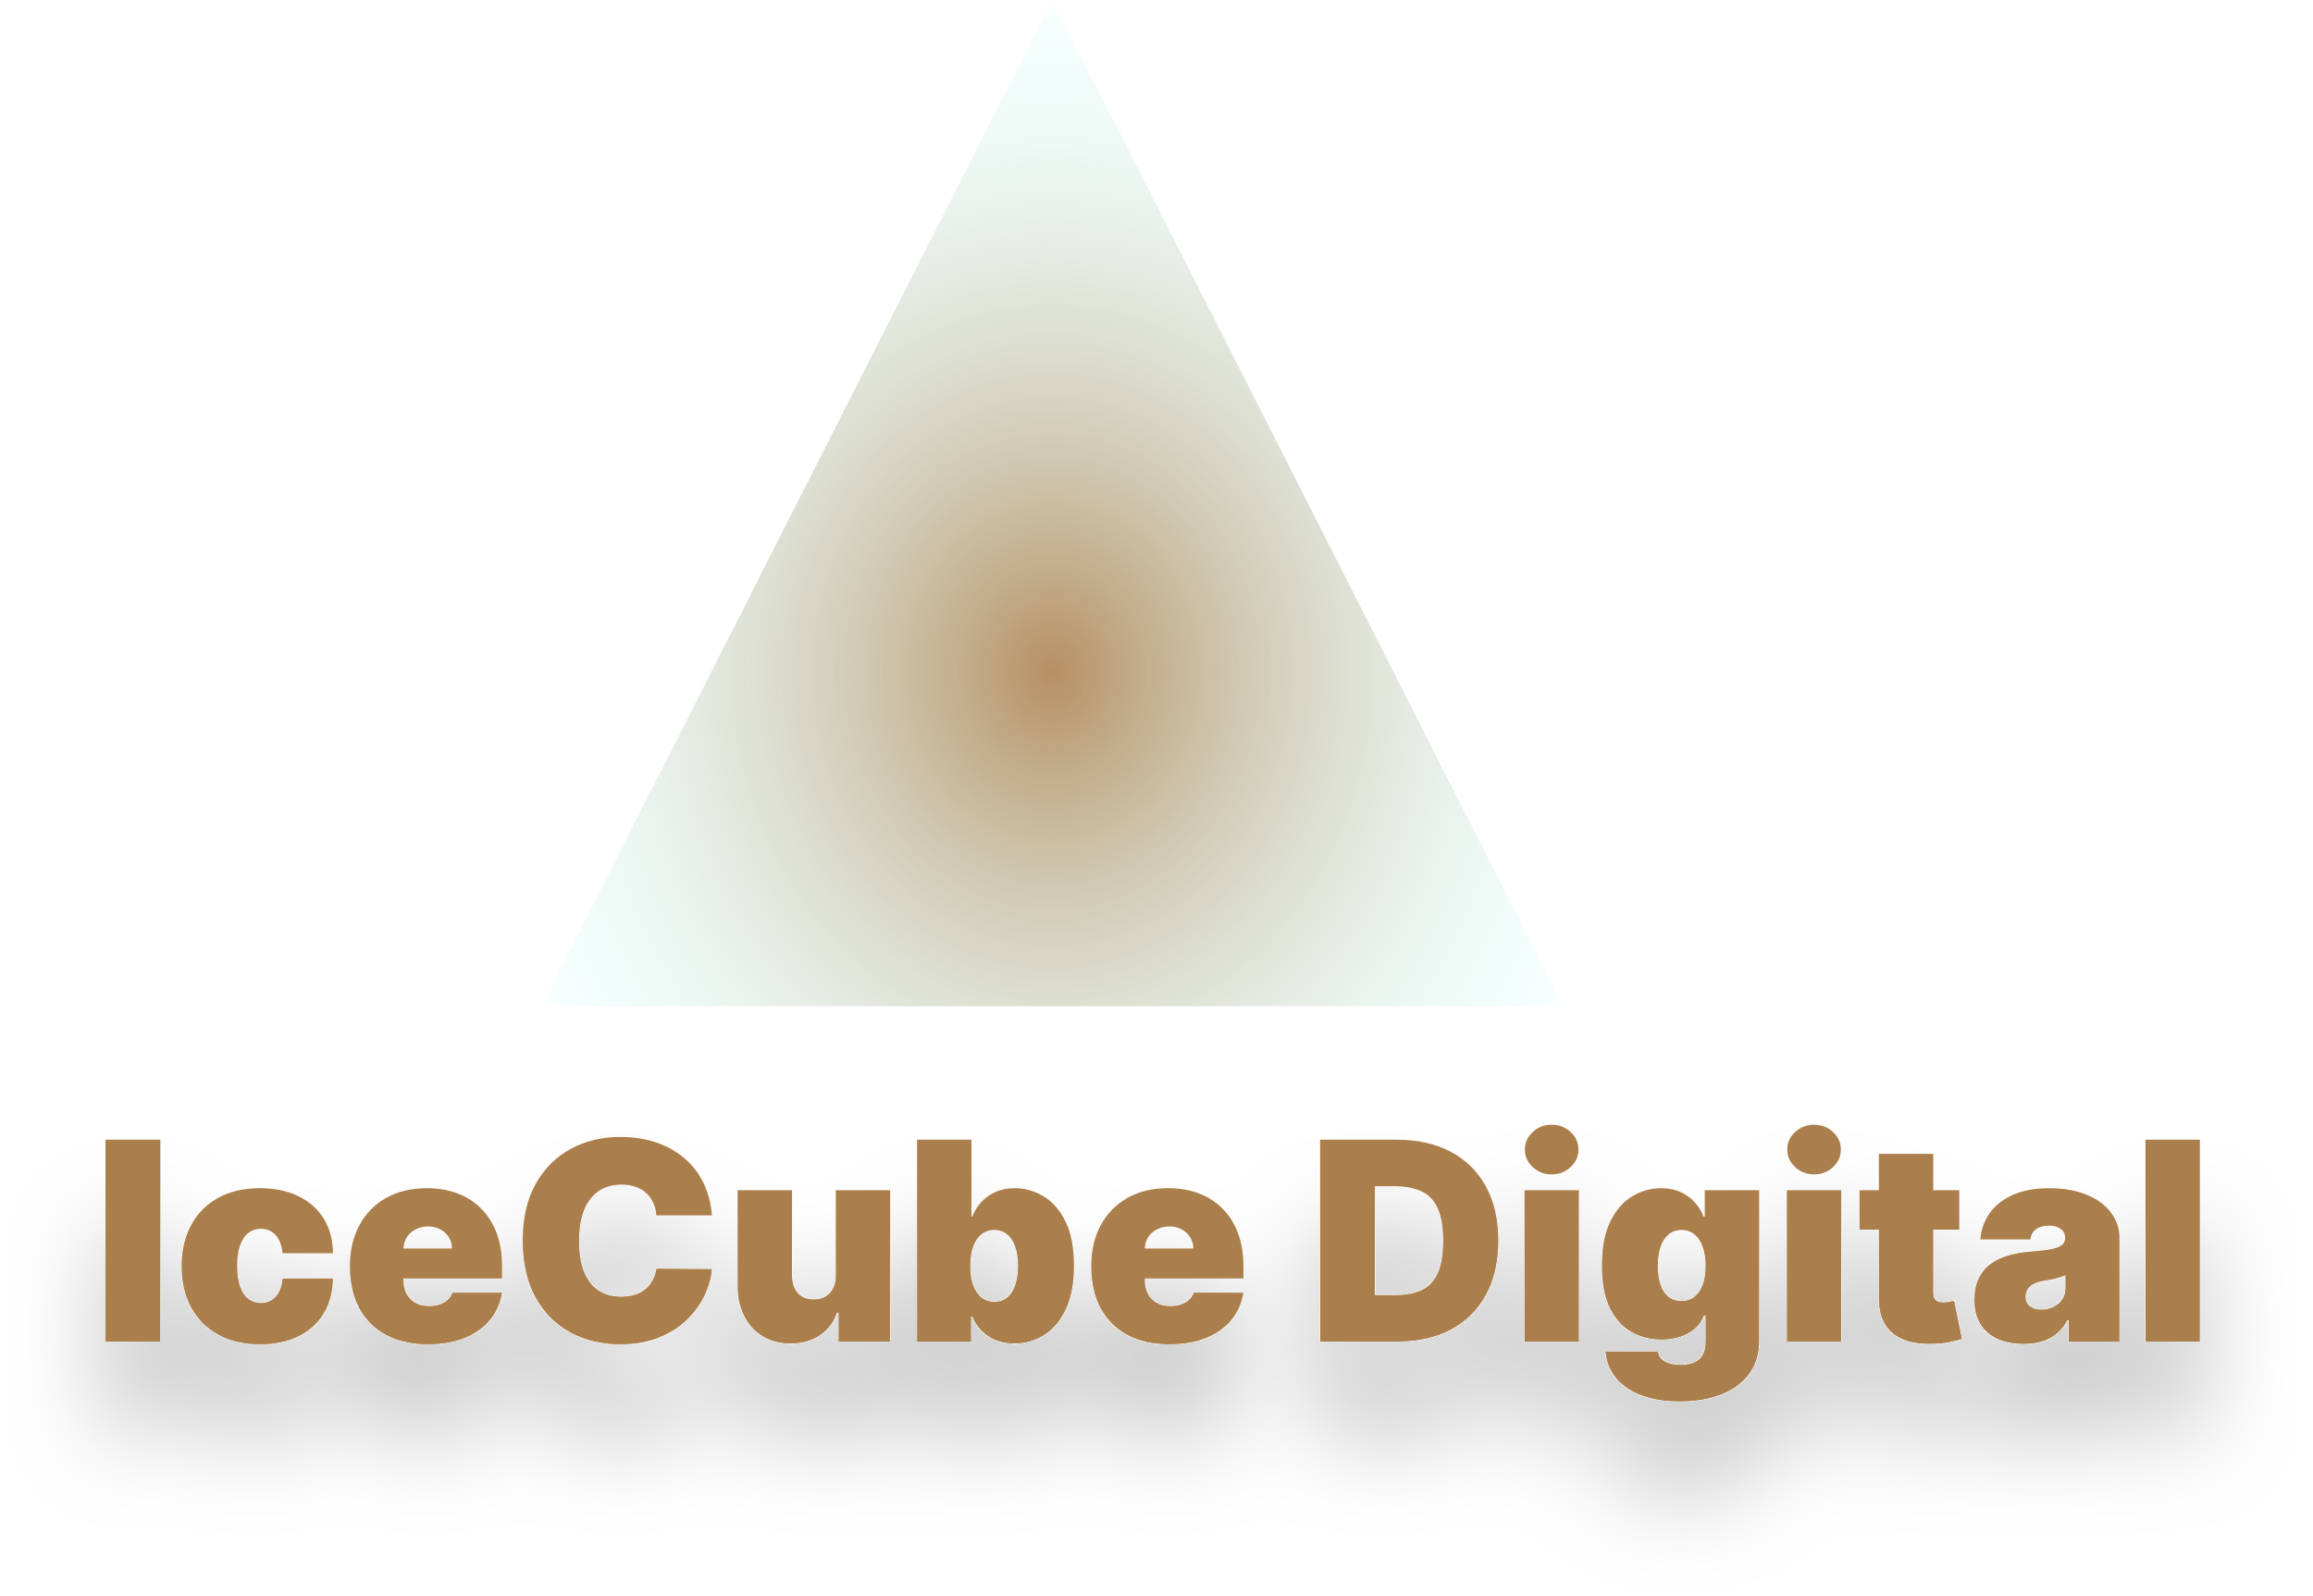
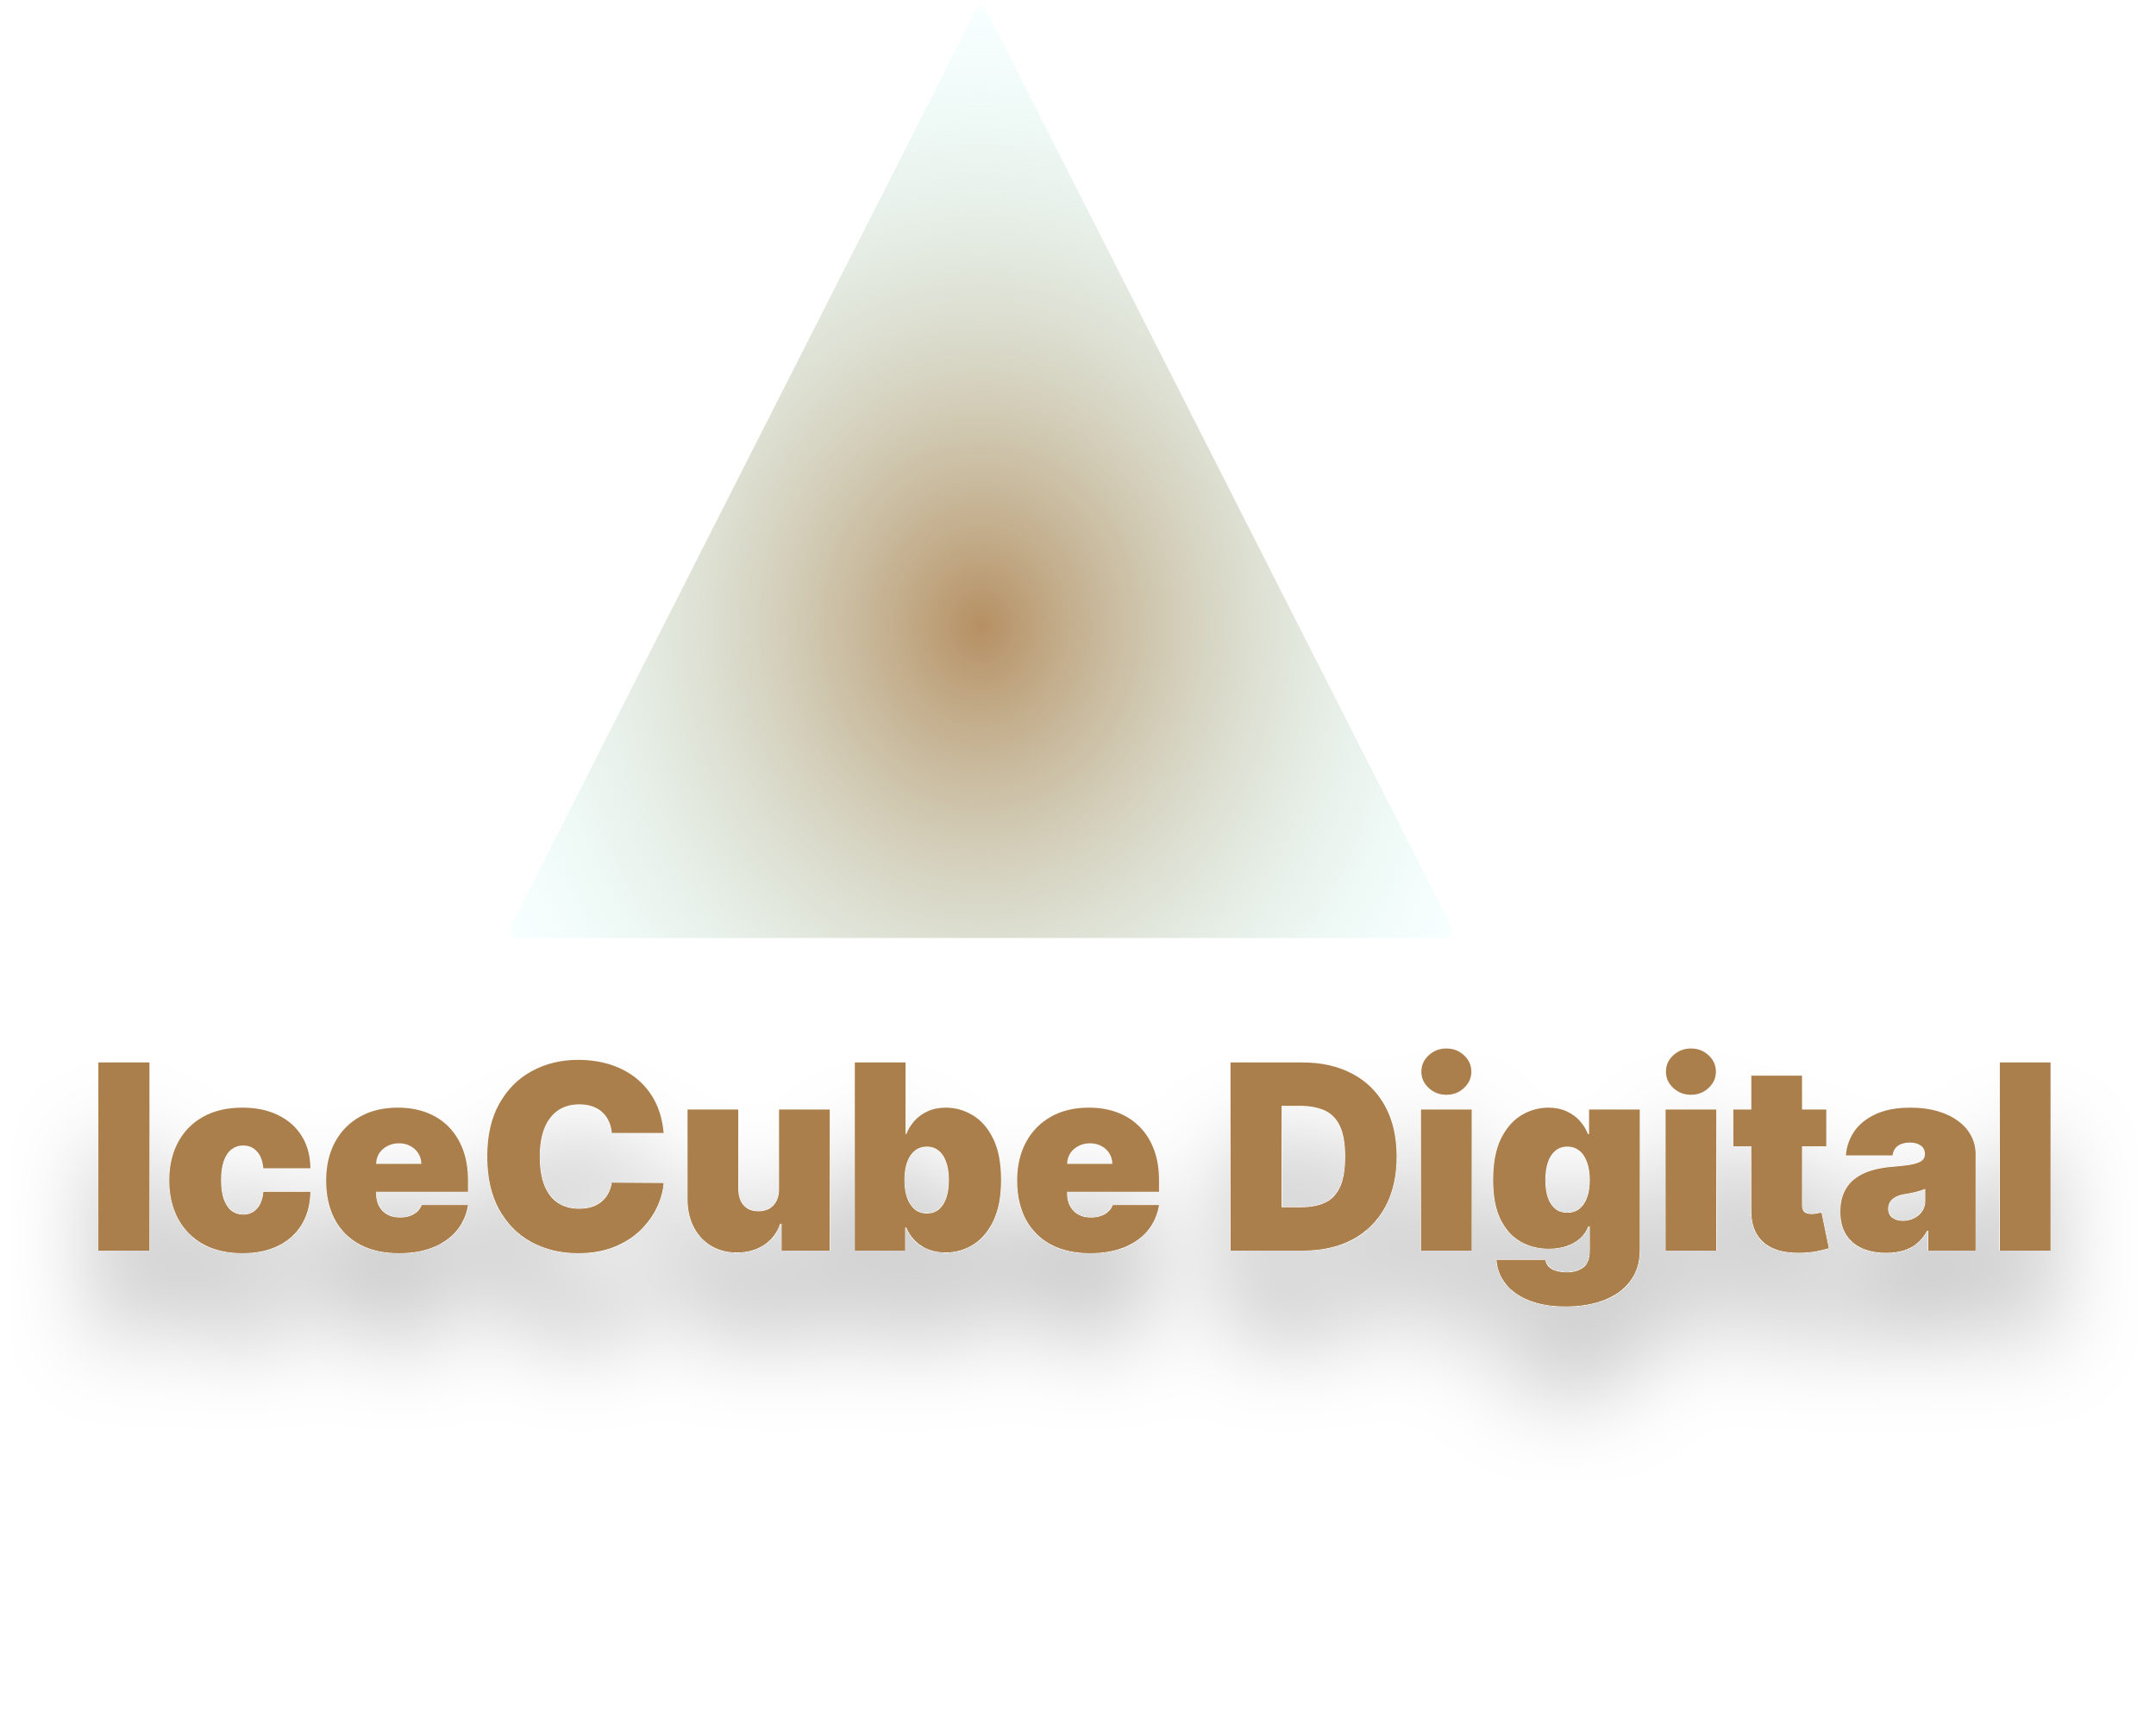
- <svg xmlns="http://www.w3.org/2000/svg" width="100" height="69" viewBox="0 0 100 69" fill="none">
+ <svg xmlns="http://www.w3.org/2000/svg" width="100" height="80" viewBox="0 0 100 80" fill="none">
  <g filter="url(#filter0_d_0_1)">
    <path d="M6.932 49.273V58H4.562V49.273H6.932ZM11.242 58.119C10.532 58.119 9.924 57.979 9.418 57.697C8.913 57.413 8.525 57.019 8.255 56.513C7.985 56.004 7.85 55.415 7.85 54.744C7.85 54.074 7.985 53.486 8.255 52.98C8.525 52.472 8.913 52.077 9.418 51.795C9.924 51.511 10.532 51.369 11.242 51.369C11.884 51.369 12.44 51.486 12.908 51.719C13.38 51.949 13.745 52.276 14.004 52.699C14.262 53.119 14.393 53.614 14.396 54.182H12.214C12.182 53.838 12.083 53.577 11.915 53.398C11.751 53.216 11.538 53.125 11.276 53.125C11.072 53.125 10.893 53.185 10.739 53.304C10.586 53.42 10.467 53.598 10.381 53.837C10.296 54.072 10.254 54.369 10.254 54.727C10.254 55.085 10.296 55.383 10.381 55.622C10.467 55.858 10.586 56.035 10.739 56.155C10.893 56.271 11.072 56.33 11.276 56.33C11.45 56.33 11.603 56.29 11.736 56.21C11.87 56.128 11.978 56.008 12.06 55.852C12.146 55.693 12.197 55.5 12.214 55.273H14.396C14.387 55.849 14.255 56.352 13.999 56.781C13.744 57.207 13.381 57.537 12.913 57.77C12.447 58.003 11.89 58.119 11.242 58.119ZM18.503 58.119C17.804 58.119 17.201 57.986 16.696 57.719C16.193 57.449 15.805 57.062 15.532 56.56C15.262 56.054 15.127 55.449 15.127 54.744C15.127 54.068 15.264 53.477 15.537 52.972C15.809 52.466 16.194 52.072 16.691 51.791C17.189 51.51 17.775 51.369 18.451 51.369C18.946 51.369 19.393 51.446 19.794 51.599C20.194 51.753 20.537 51.976 20.821 52.269C21.105 52.558 21.323 52.91 21.477 53.325C21.63 53.74 21.707 54.207 21.707 54.727V55.273H15.86V53.977H19.542C19.539 53.79 19.491 53.625 19.397 53.483C19.306 53.338 19.183 53.226 19.027 53.146C18.873 53.064 18.698 53.023 18.503 53.023C18.312 53.023 18.137 53.064 17.978 53.146C17.819 53.226 17.691 53.337 17.595 53.479C17.501 53.621 17.451 53.787 17.446 53.977V55.375C17.446 55.585 17.49 55.773 17.578 55.938C17.666 56.102 17.792 56.231 17.957 56.325C18.122 56.419 18.321 56.466 18.554 56.466C18.716 56.466 18.863 56.443 18.997 56.398C19.133 56.352 19.25 56.287 19.346 56.202C19.443 56.114 19.514 56.008 19.559 55.886H21.707C21.633 56.341 21.459 56.736 21.183 57.071C20.907 57.403 20.542 57.662 20.088 57.847C19.636 58.028 19.108 58.119 18.503 58.119ZM30.78 52.545H28.377C28.36 52.347 28.315 52.166 28.241 52.004C28.17 51.842 28.07 51.703 27.942 51.587C27.817 51.467 27.666 51.376 27.486 51.314C27.308 51.249 27.104 51.216 26.877 51.216C26.479 51.216 26.143 51.312 25.867 51.506C25.595 51.699 25.387 51.976 25.245 52.337C25.106 52.697 25.036 53.131 25.036 53.636C25.036 54.17 25.107 54.618 25.249 54.979C25.394 55.337 25.603 55.606 25.876 55.788C26.148 55.967 26.477 56.057 26.86 56.057C27.079 56.057 27.275 56.03 27.448 55.976C27.621 55.919 27.772 55.838 27.9 55.733C28.028 55.628 28.131 55.501 28.211 55.354C28.293 55.203 28.349 55.034 28.377 54.847L30.78 54.864C30.752 55.233 30.648 55.609 30.47 55.993C30.291 56.374 30.036 56.726 29.707 57.05C29.38 57.371 28.975 57.629 28.492 57.825C28.009 58.021 27.448 58.119 26.809 58.119C26.008 58.119 25.289 57.947 24.653 57.604C24.019 57.26 23.518 56.754 23.148 56.087C22.782 55.419 22.599 54.602 22.599 53.636C22.599 52.665 22.786 51.847 23.161 51.182C23.536 50.514 24.042 50.01 24.678 49.669C25.315 49.325 26.025 49.153 26.809 49.153C27.36 49.153 27.867 49.229 28.33 49.379C28.793 49.53 29.2 49.75 29.549 50.04C29.898 50.327 30.18 50.68 30.393 51.101C30.606 51.521 30.735 52.003 30.78 52.545ZM36.134 55.136V51.455H38.486V58H36.253V56.756H36.185C36.043 57.173 35.794 57.5 35.439 57.736C35.084 57.969 34.662 58.085 34.174 58.085C33.716 58.085 33.316 57.98 32.972 57.77C32.631 57.56 32.365 57.27 32.175 56.901C31.988 56.531 31.892 56.108 31.89 55.631V51.455H34.242V55.136C34.245 55.46 34.327 55.715 34.489 55.899C34.654 56.084 34.884 56.176 35.179 56.176C35.375 56.176 35.544 56.135 35.686 56.053C35.831 55.967 35.942 55.848 36.019 55.695C36.098 55.538 36.137 55.352 36.134 55.136ZM39.648 58V49.273H42.001V52.597H42.035C42.12 52.375 42.245 52.172 42.41 51.987C42.575 51.8 42.779 51.651 43.023 51.54C43.268 51.426 43.552 51.369 43.876 51.369C44.307 51.369 44.718 51.484 45.107 51.715C45.499 51.945 45.818 52.307 46.062 52.801C46.309 53.295 46.432 53.938 46.432 54.727C46.432 55.483 46.315 56.109 46.079 56.606C45.846 57.104 45.533 57.474 45.141 57.719C44.752 57.963 44.325 58.085 43.859 58.085C43.552 58.085 43.278 58.035 43.036 57.936C42.798 57.834 42.593 57.696 42.423 57.523C42.255 57.347 42.126 57.148 42.035 56.926H41.984V58H39.648ZM41.95 54.727C41.95 55.045 41.991 55.321 42.073 55.554C42.158 55.784 42.278 55.963 42.431 56.091C42.587 56.216 42.773 56.278 42.989 56.278C43.205 56.278 43.389 56.217 43.539 56.095C43.693 55.97 43.809 55.793 43.889 55.562C43.971 55.33 44.012 55.051 44.012 54.727C44.012 54.403 43.971 54.126 43.889 53.896C43.809 53.663 43.693 53.486 43.539 53.364C43.389 53.239 43.205 53.176 42.989 53.176C42.773 53.176 42.587 53.239 42.431 53.364C42.278 53.486 42.158 53.663 42.073 53.896C41.991 54.126 41.95 54.403 41.95 54.727ZM50.553 58.119C49.854 58.119 49.252 57.986 48.746 57.719C48.244 57.449 47.856 57.062 47.583 56.56C47.313 56.054 47.178 55.449 47.178 54.744C47.178 54.068 47.315 53.477 47.587 52.972C47.86 52.466 48.245 52.072 48.742 51.791C49.239 51.51 49.826 51.369 50.502 51.369C50.996 51.369 51.444 51.446 51.844 51.599C52.245 51.753 52.587 51.976 52.871 52.269C53.156 52.558 53.374 52.91 53.528 53.325C53.681 53.74 53.758 54.207 53.758 54.727V55.273H47.911V53.977H51.593C51.59 53.79 51.542 53.625 51.448 53.483C51.357 53.338 51.234 53.226 51.077 53.146C50.924 53.064 50.749 53.023 50.553 53.023C50.363 53.023 50.188 53.064 50.029 53.146C49.87 53.226 49.742 53.337 49.646 53.479C49.552 53.621 49.502 53.787 49.496 53.977V55.375C49.496 55.585 49.541 55.773 49.629 55.938C49.717 56.102 49.843 56.231 50.008 56.325C50.173 56.419 50.371 56.466 50.604 56.466C50.766 56.466 50.914 56.443 51.048 56.398C51.184 56.352 51.3 56.287 51.397 56.202C51.494 56.114 51.565 56.008 51.61 55.886H53.758C53.684 56.341 53.509 56.736 53.234 57.071C52.958 57.403 52.593 57.662 52.139 57.847C51.687 58.028 51.158 58.119 50.553 58.119ZM60.432 58H57.074V49.273H60.398C61.296 49.273 62.071 49.447 62.725 49.797C63.381 50.144 63.887 50.644 64.242 51.297C64.6 51.947 64.779 52.727 64.779 53.636C64.779 54.545 64.601 55.327 64.246 55.98C63.891 56.631 63.388 57.131 62.738 57.48C62.087 57.827 61.319 58 60.432 58ZM59.444 55.989H60.347C60.779 55.989 61.147 55.919 61.451 55.78C61.758 55.641 61.99 55.401 62.15 55.06C62.311 54.719 62.392 54.244 62.392 53.636C62.392 53.028 62.31 52.554 62.145 52.213C61.983 51.872 61.745 51.632 61.429 51.493C61.117 51.354 60.733 51.284 60.279 51.284H59.444V55.989ZM65.909 58V51.455H68.261V58H65.909ZM67.085 50.773C66.767 50.773 66.494 50.668 66.267 50.457C66.04 50.247 65.926 49.994 65.926 49.699C65.926 49.403 66.04 49.151 66.267 48.94C66.494 48.73 66.767 48.625 67.085 48.625C67.406 48.625 67.679 48.73 67.903 48.94C68.131 49.151 68.244 49.403 68.244 49.699C68.244 49.994 68.131 50.247 67.903 50.457C67.679 50.668 67.406 50.773 67.085 50.773ZM72.613 60.591C71.957 60.591 71.394 60.497 70.926 60.31C70.46 60.125 70.098 59.869 69.839 59.543C69.584 59.219 69.44 58.847 69.409 58.426H71.676C71.698 58.565 71.755 58.678 71.846 58.763C71.937 58.848 72.054 58.909 72.196 58.946C72.341 58.986 72.502 59.006 72.681 59.006C72.985 59.006 73.237 58.932 73.436 58.784C73.637 58.636 73.738 58.369 73.738 57.983V56.875H73.67C73.585 57.097 73.454 57.285 73.278 57.442C73.102 57.595 72.89 57.713 72.643 57.795C72.396 57.875 72.125 57.915 71.829 57.915C71.363 57.915 70.934 57.807 70.542 57.591C70.153 57.375 69.841 57.033 69.605 56.564C69.372 56.095 69.255 55.483 69.255 54.727C69.255 53.938 69.377 53.295 69.622 52.801C69.869 52.307 70.187 51.945 70.576 51.715C70.968 51.484 71.38 51.369 71.812 51.369C72.136 51.369 72.42 51.426 72.664 51.54C72.909 51.651 73.113 51.8 73.278 51.987C73.443 52.172 73.568 52.375 73.653 52.597H73.704V51.455H76.056V57.983C76.056 58.537 75.913 59.007 75.626 59.394C75.342 59.783 74.941 60.08 74.424 60.284C73.907 60.489 73.304 60.591 72.613 60.591ZM72.698 56.244C72.914 56.244 73.099 56.185 73.252 56.065C73.409 55.943 73.528 55.77 73.61 55.545C73.696 55.318 73.738 55.045 73.738 54.727C73.738 54.403 73.696 54.126 73.61 53.896C73.528 53.663 73.409 53.486 73.252 53.364C73.099 53.239 72.914 53.176 72.698 53.176C72.483 53.176 72.298 53.239 72.144 53.364C71.994 53.486 71.877 53.663 71.795 53.896C71.716 54.126 71.676 54.403 71.676 54.727C71.676 55.051 71.716 55.327 71.795 55.554C71.877 55.778 71.994 55.95 72.144 56.07C72.298 56.186 72.483 56.244 72.698 56.244ZM77.253 58V51.455H79.605V58H77.253ZM78.429 50.773C78.111 50.773 77.838 50.668 77.611 50.457C77.383 50.247 77.27 49.994 77.27 49.699C77.27 49.403 77.383 49.151 77.611 48.94C77.838 48.73 78.111 48.625 78.429 48.625C78.75 48.625 79.023 48.73 79.247 48.94C79.474 49.151 79.588 49.403 79.588 49.699C79.588 49.994 79.474 50.247 79.247 50.457C79.023 50.668 78.75 50.773 78.429 50.773ZM84.707 51.455V53.159H80.394V51.455H84.707ZM81.23 49.886H83.582V55.895C83.582 55.986 83.598 56.062 83.629 56.125C83.66 56.185 83.709 56.23 83.774 56.261C83.839 56.29 83.923 56.304 84.025 56.304C84.096 56.304 84.179 56.295 84.272 56.278C84.369 56.261 84.44 56.247 84.485 56.236L84.826 57.889C84.721 57.92 84.571 57.959 84.375 58.004C84.181 58.05 83.951 58.08 83.684 58.094C83.144 58.122 82.691 58.067 82.325 57.928C81.959 57.785 81.683 57.562 81.498 57.258C81.314 56.955 81.224 56.574 81.23 56.117V49.886ZM87.491 58.102C87.073 58.102 86.704 58.034 86.383 57.898C86.065 57.758 85.815 57.548 85.633 57.267C85.451 56.986 85.36 56.628 85.36 56.193C85.36 55.835 85.421 55.53 85.543 55.277C85.665 55.021 85.836 54.812 86.055 54.651C86.273 54.489 86.528 54.365 86.817 54.28C87.11 54.195 87.425 54.139 87.763 54.114C88.13 54.085 88.424 54.051 88.646 54.011C88.87 53.969 89.032 53.91 89.131 53.837C89.231 53.76 89.281 53.659 89.281 53.534V53.517C89.281 53.347 89.215 53.216 89.085 53.125C88.954 53.034 88.786 52.989 88.582 52.989C88.357 52.989 88.174 53.038 88.032 53.138C87.893 53.234 87.809 53.383 87.781 53.585H85.616C85.644 53.188 85.771 52.821 85.995 52.486C86.222 52.148 86.553 51.878 86.988 51.676C87.423 51.472 87.965 51.369 88.616 51.369C89.085 51.369 89.505 51.425 89.877 51.535C90.249 51.644 90.566 51.795 90.827 51.992C91.089 52.185 91.288 52.412 91.424 52.673C91.563 52.932 91.633 53.213 91.633 53.517V58H89.434V57.08H89.383C89.252 57.324 89.093 57.521 88.906 57.672C88.721 57.822 88.509 57.932 88.271 58C88.035 58.068 87.775 58.102 87.491 58.102ZM88.258 56.619C88.437 56.619 88.604 56.582 88.761 56.508C88.92 56.435 89.049 56.328 89.148 56.189C89.248 56.05 89.298 55.881 89.298 55.682V55.136C89.235 55.162 89.168 55.186 89.097 55.209C89.029 55.231 88.955 55.253 88.876 55.273C88.799 55.293 88.717 55.311 88.629 55.328C88.543 55.345 88.454 55.361 88.36 55.375C88.178 55.403 88.029 55.45 87.913 55.516C87.799 55.578 87.714 55.656 87.657 55.75C87.603 55.841 87.576 55.943 87.576 56.057C87.576 56.239 87.64 56.378 87.768 56.474C87.896 56.571 88.059 56.619 88.258 56.619ZM95.109 49.273V58H92.757V49.273H95.109Z" fill="#AB7F4B" />
  </g>
  <path d="M45.5 0L67.584 43.5H23.416L45.5 0Z" fill="url(#paint0_radial_0_1)" fill-opacity="0.87" />
  <defs>
    <filter id="filter0_d_0_1" x="0.562" y="48.625" width="98.546" height="19.966" filterUnits="userSpaceOnUse" color-interpolation-filters="sRGB">
      <feFlood flood-opacity="0" result="BackgroundImageFix" />
      <feColorMatrix in="SourceAlpha" type="matrix" values="0 0 0 0 0 0 0 0 0 0 0 0 0 0 0 0 0 0 127 0" result="hardAlpha" />
      <feOffset dy="4" />
      <feGaussianBlur stdDeviation="2" />
      <feComposite in2="hardAlpha" operator="out" />
      <feColorMatrix type="matrix" values="0 0 0 0 0 0 0 0 0 0 0 0 0 0 0 0 0 0 0.25 0" />
      <feBlend mode="normal" in2="BackgroundImageFix" result="effect1_dropShadow_0_1" />
      <feBlend mode="normal" in="SourceGraphic" in2="effect1_dropShadow_0_1" result="shape" />
    </filter>
    <radialGradient id="paint0_radial_0_1" cx="0" cy="0" r="1" gradientUnits="userSpaceOnUse" gradientTransform="translate(45.5 29) rotate(90) scale(29 25.5)">
      <stop stop-color="#AB7F4B" />
      <stop offset="0.974" stop-color="#CCFFFC" stop-opacity="0.193" />
      <stop offset="1" stop-color="#CCFFFC" stop-opacity="0" />
    </radialGradient>
  </defs>
</svg>
